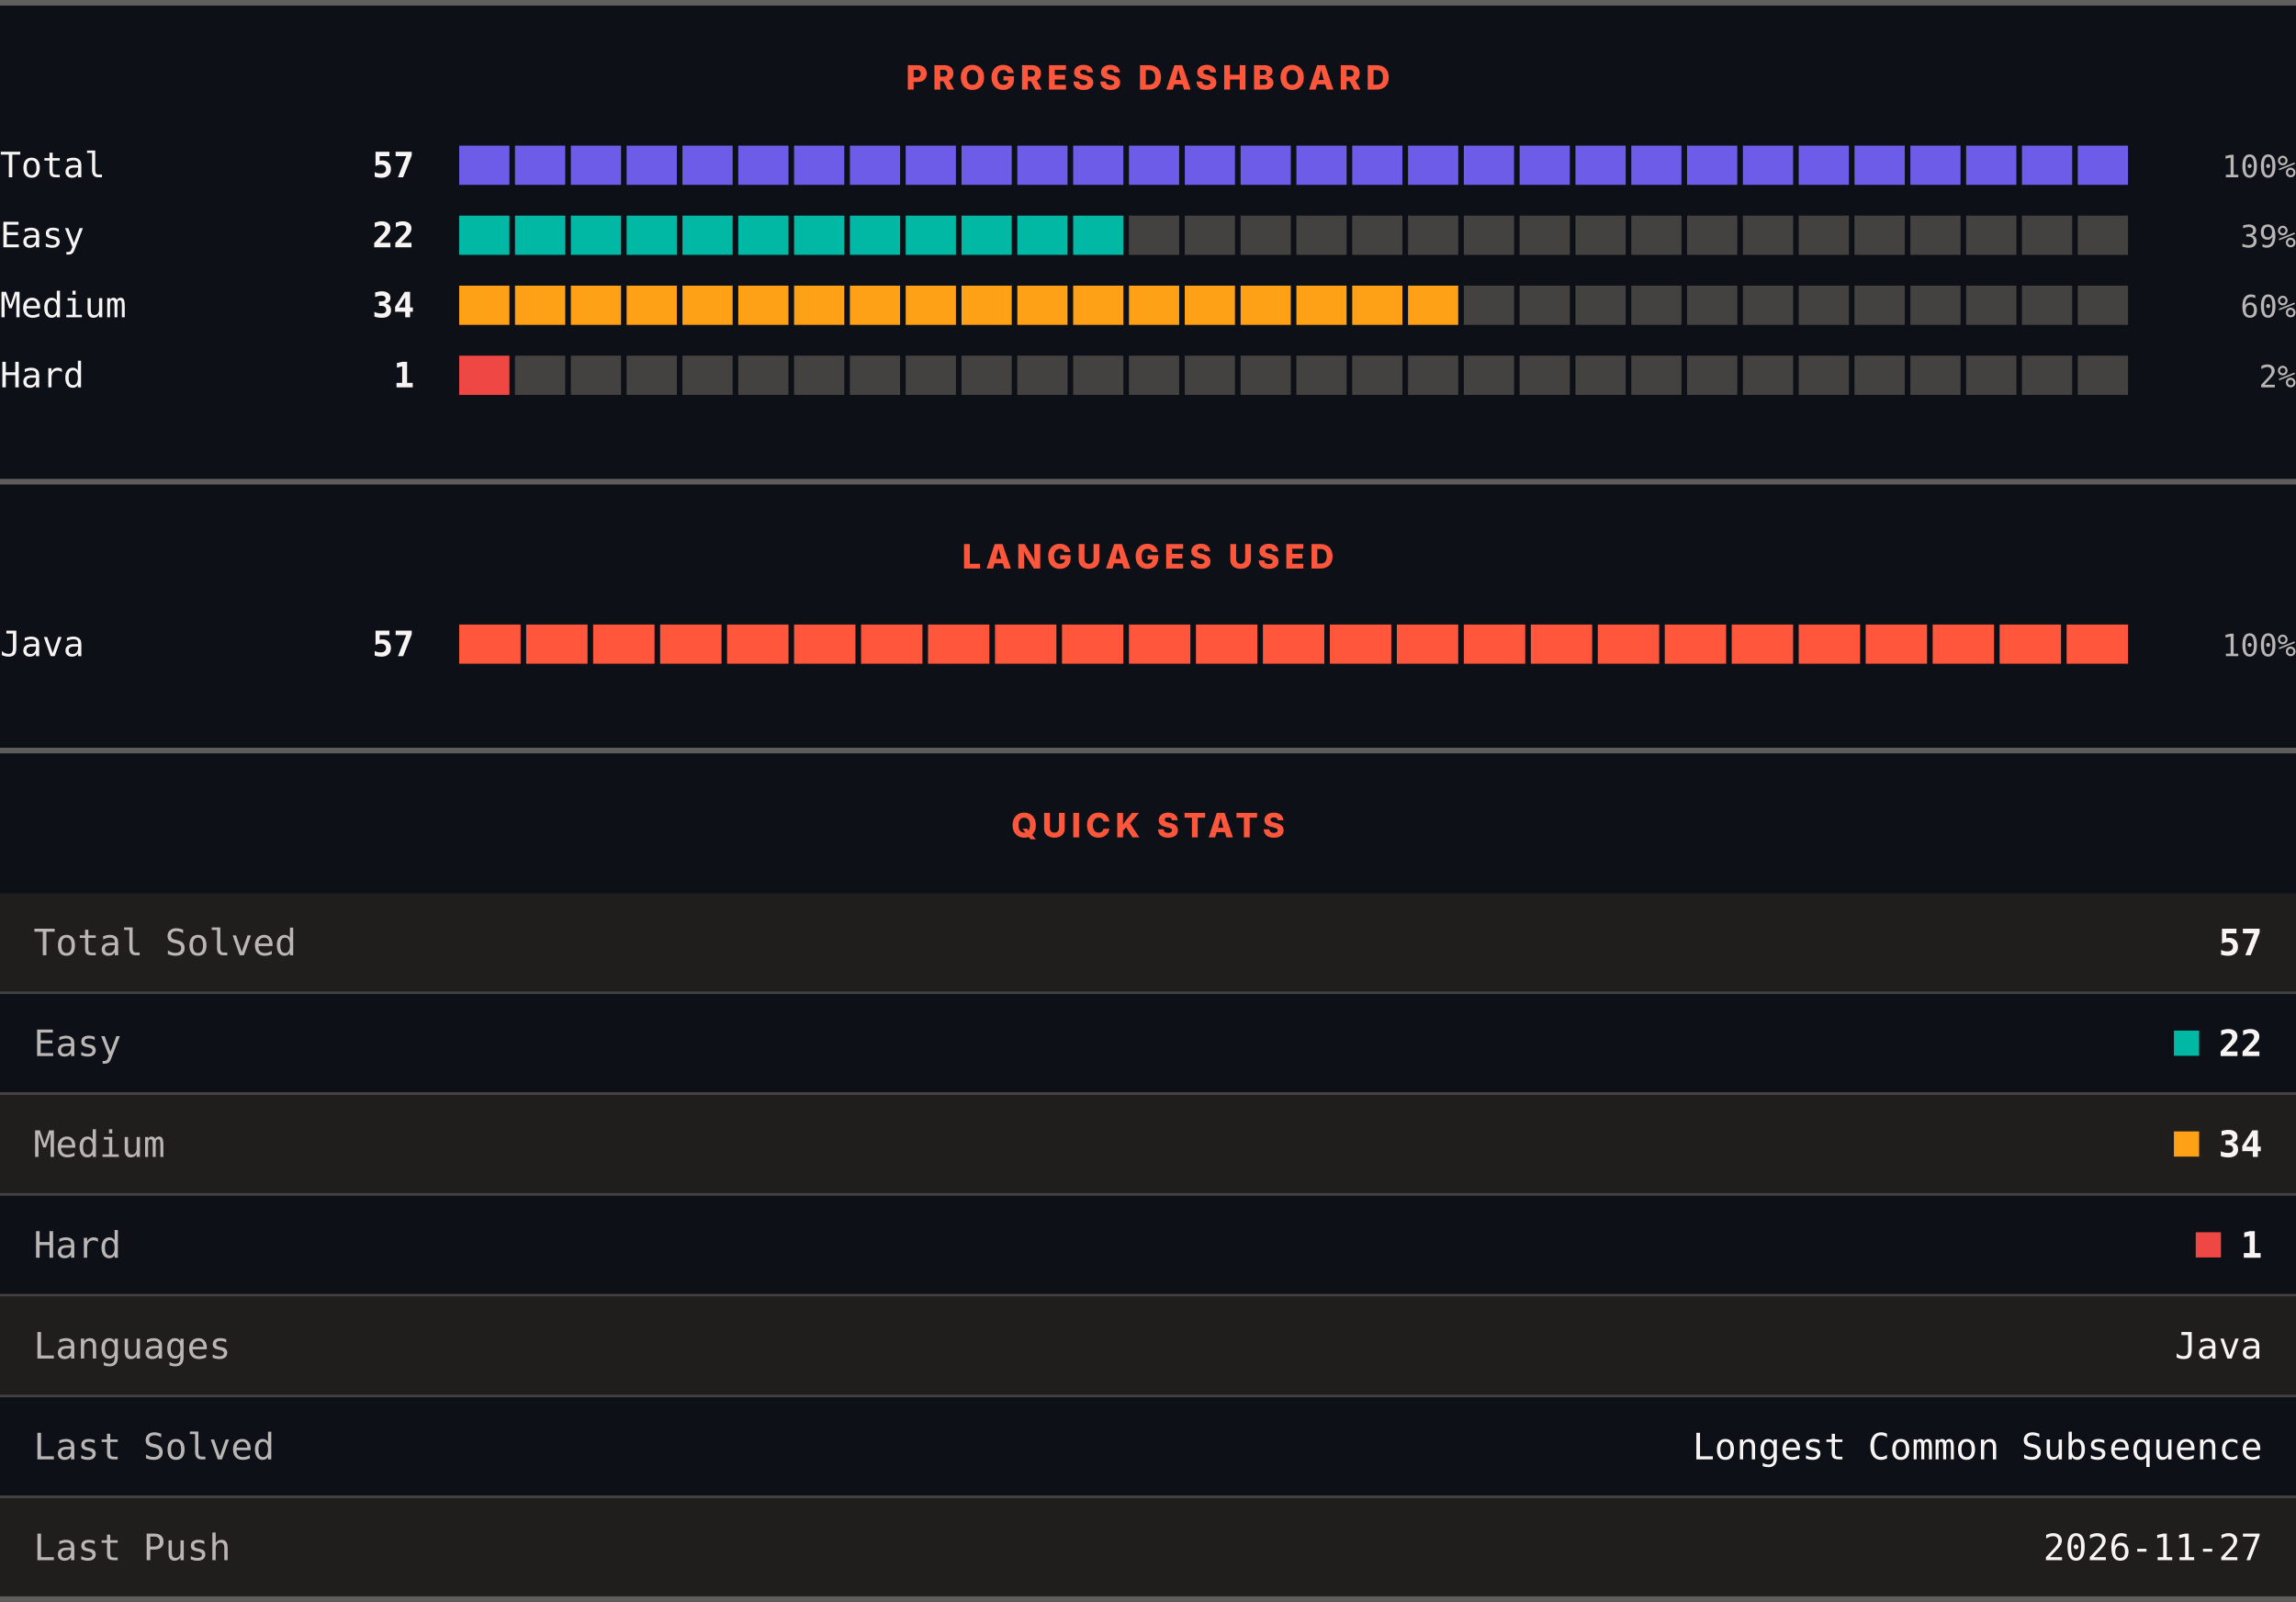
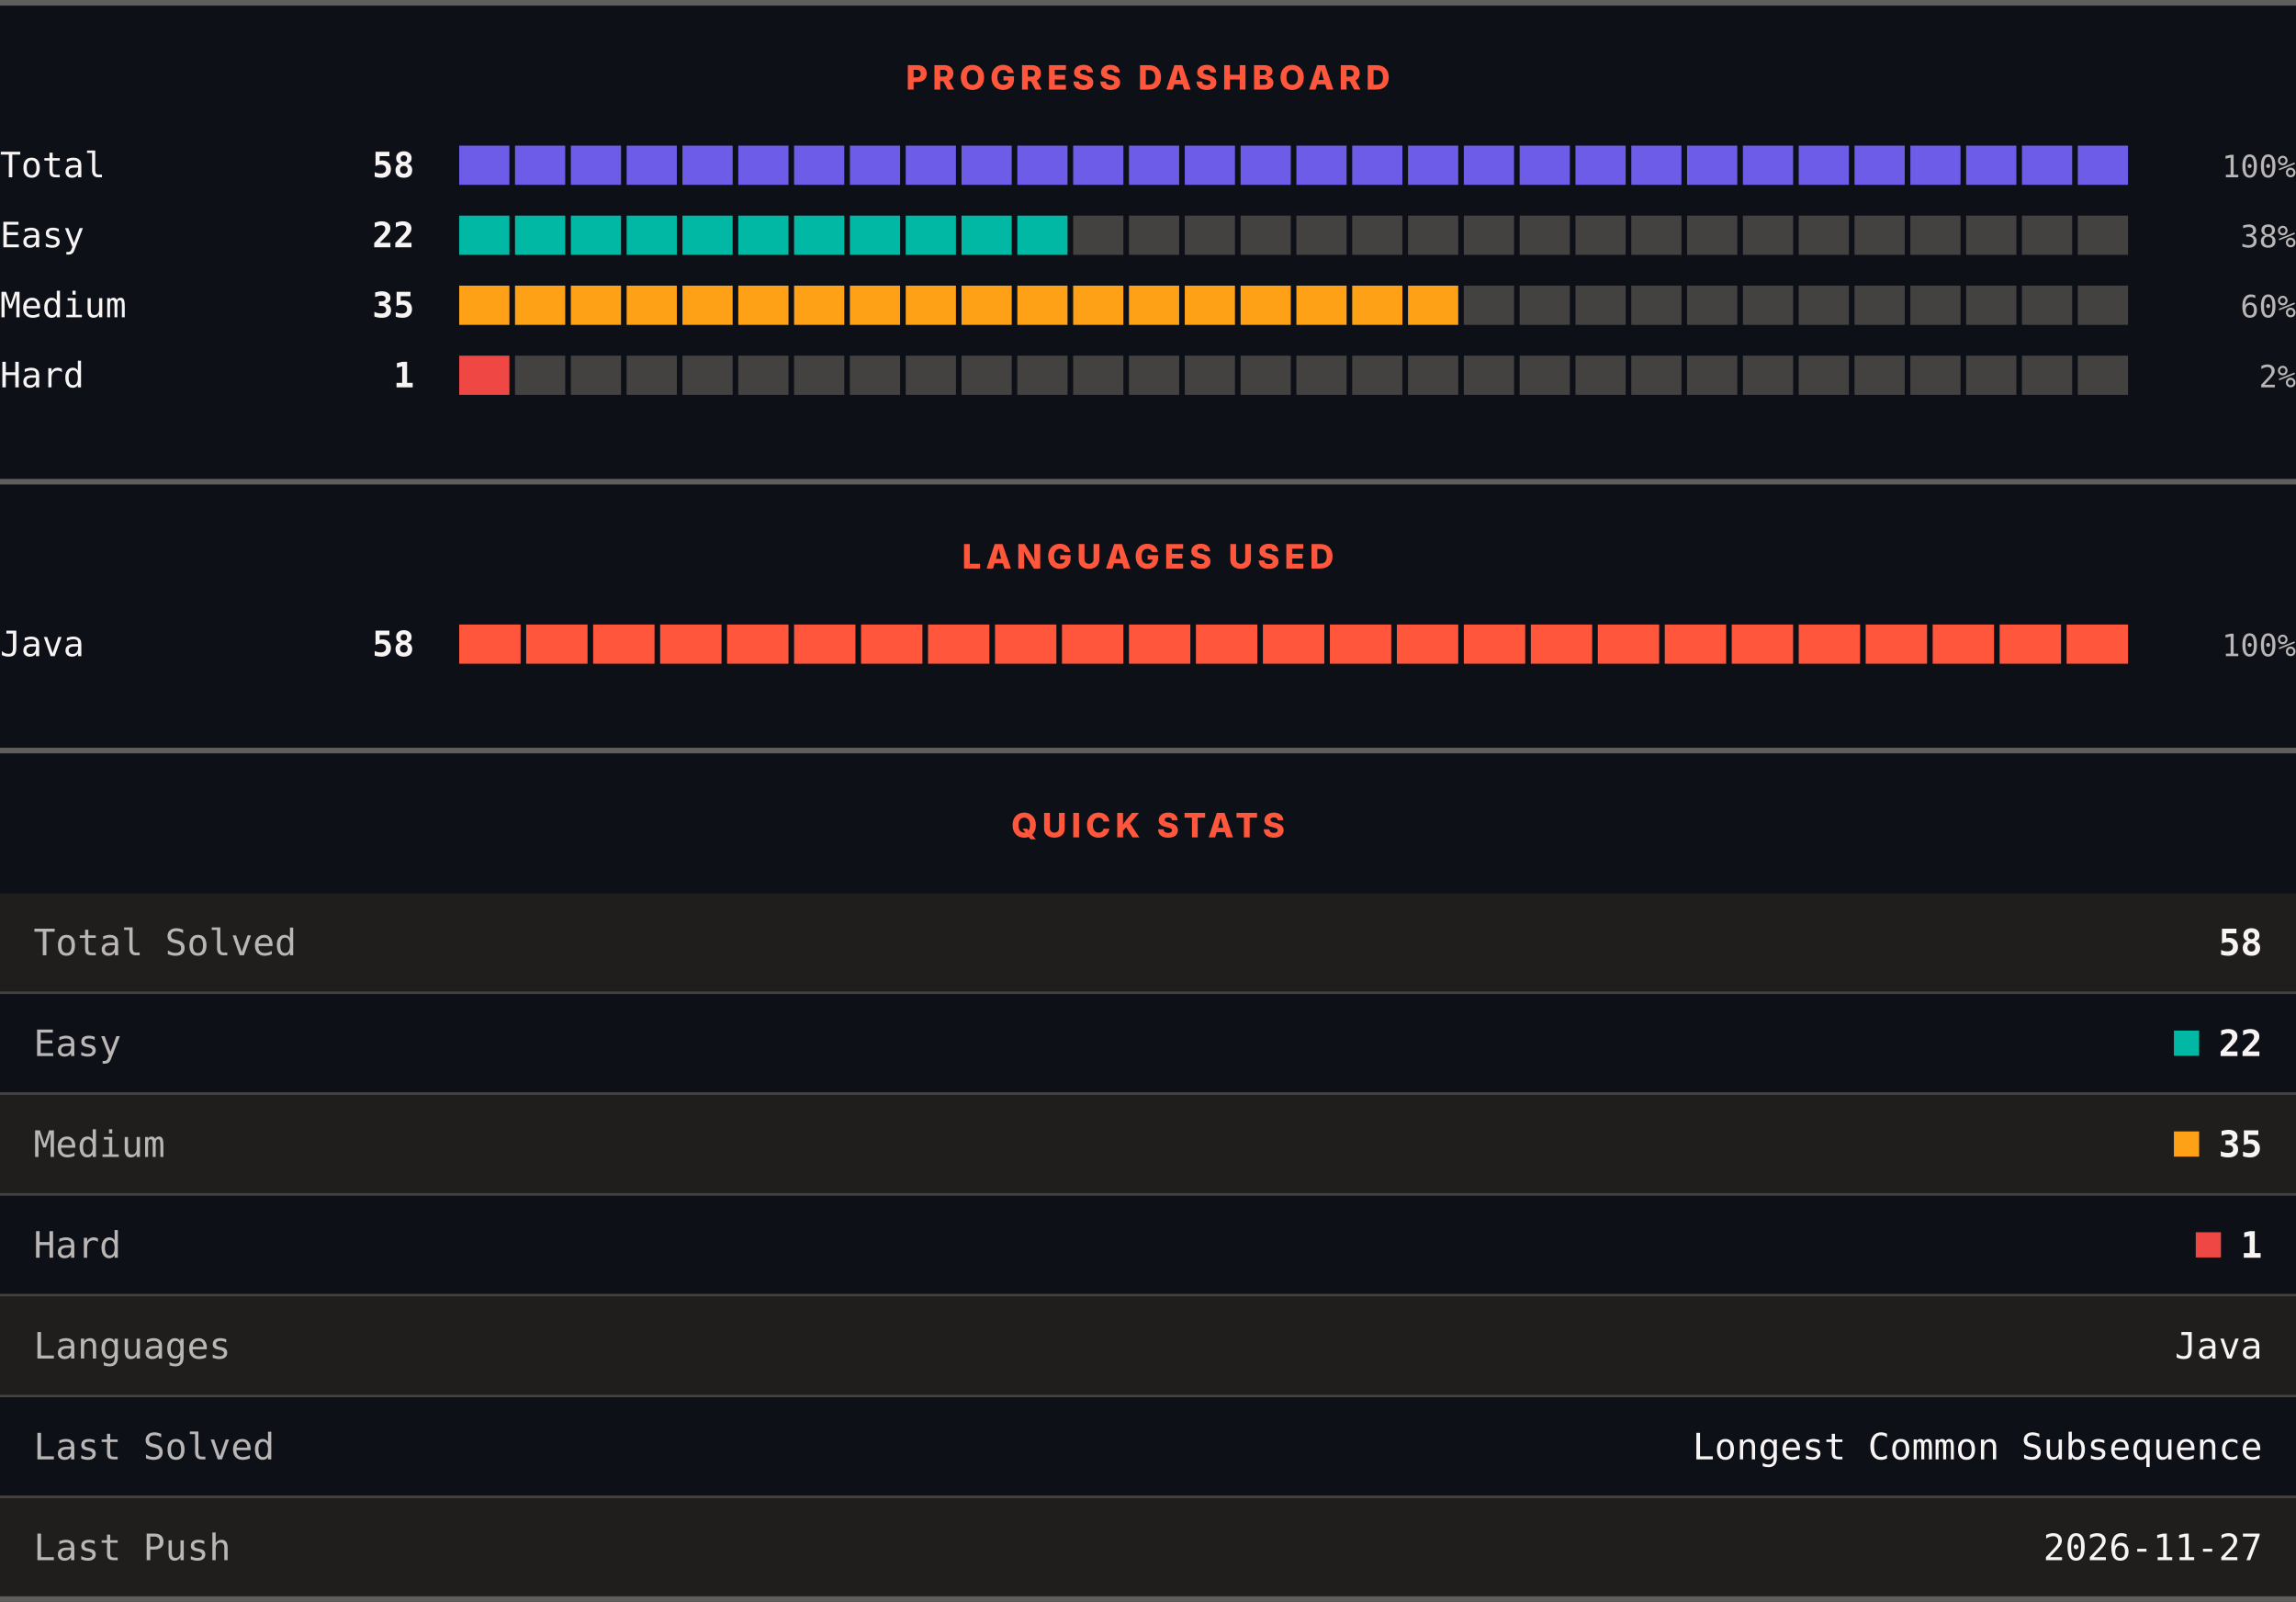
<svg xmlns="http://www.w3.org/2000/svg" width="820" height="572" viewBox="0 0 820 572" role="img" aria-label="LeetCode progress, languages and quick stats">
  <rect width="820" height="572" fill="#0d1117" />
  <rect x="0" y="0" width="820" height="2" fill="#605d5d" />
  <text x="410" y="32" text-anchor="middle" font-family="Archivo, system-ui, -apple-system, Segoe UI, sans-serif" font-size="12" font-weight="800" letter-spacing="1.68" fill="#ff563c">PROGRESS DASHBOARD</text>
  <text x="0" y="63.3" font-family="ui-monospace, SFMono-Regular, Menlo, Consolas, monospace" font-size="12.5" fill="#f8f4f4">Total</text>
-   <text x="148" y="63.3" text-anchor="end" font-family="ui-monospace, SFMono-Regular, Menlo, Consolas, monospace" font-size="12.5" font-weight="700" fill="#f8f4f4">57</text>
+   <text x="148" y="63.3" text-anchor="end" font-family="ui-monospace, SFMono-Regular, Menlo, Consolas, monospace" font-size="12.5" font-weight="700" fill="#f8f4f4">58</text>
  <rect x="164.00" y="52" width="17.93" height="14" fill="#6c5ce7" />
  <rect x="183.93" y="52" width="17.93" height="14" fill="#6c5ce7" />
  <rect x="203.87" y="52" width="17.93" height="14" fill="#6c5ce7" />
  <rect x="223.80" y="52" width="17.93" height="14" fill="#6c5ce7" />
  <rect x="243.73" y="52" width="17.93" height="14" fill="#6c5ce7" />
  <rect x="263.67" y="52" width="17.93" height="14" fill="#6c5ce7" />
  <rect x="283.60" y="52" width="17.93" height="14" fill="#6c5ce7" />
  <rect x="303.53" y="52" width="17.93" height="14" fill="#6c5ce7" />
  <rect x="323.47" y="52" width="17.93" height="14" fill="#6c5ce7" />
  <rect x="343.40" y="52" width="17.93" height="14" fill="#6c5ce7" />
  <rect x="363.33" y="52" width="17.93" height="14" fill="#6c5ce7" />
  <rect x="383.27" y="52" width="17.93" height="14" fill="#6c5ce7" />
  <rect x="403.20" y="52" width="17.93" height="14" fill="#6c5ce7" />
  <rect x="423.13" y="52" width="17.93" height="14" fill="#6c5ce7" />
  <rect x="443.07" y="52" width="17.93" height="14" fill="#6c5ce7" />
  <rect x="463.00" y="52" width="17.93" height="14" fill="#6c5ce7" />
  <rect x="482.93" y="52" width="17.93" height="14" fill="#6c5ce7" />
  <rect x="502.87" y="52" width="17.93" height="14" fill="#6c5ce7" />
  <rect x="522.80" y="52" width="17.93" height="14" fill="#6c5ce7" />
  <rect x="542.73" y="52" width="17.93" height="14" fill="#6c5ce7" />
  <rect x="562.67" y="52" width="17.93" height="14" fill="#6c5ce7" />
  <rect x="582.60" y="52" width="17.93" height="14" fill="#6c5ce7" />
  <rect x="602.53" y="52" width="17.93" height="14" fill="#6c5ce7" />
  <rect x="622.47" y="52" width="17.93" height="14" fill="#6c5ce7" />
  <rect x="642.40" y="52" width="17.93" height="14" fill="#6c5ce7" />
  <rect x="662.33" y="52" width="17.93" height="14" fill="#6c5ce7" />
  <rect x="682.27" y="52" width="17.93" height="14" fill="#6c5ce7" />
  <rect x="702.20" y="52" width="17.93" height="14" fill="#6c5ce7" />
  <rect x="722.13" y="52" width="17.93" height="14" fill="#6c5ce7" />
  <rect x="742.07" y="52" width="17.93" height="14" fill="#6c5ce7" />
  <text x="820" y="63.3" text-anchor="end" font-family="ui-monospace, SFMono-Regular, Menlo, Consolas, monospace" font-size="11" fill="#bab6b6">100%</text>
  <text x="0" y="88.3" font-family="ui-monospace, SFMono-Regular, Menlo, Consolas, monospace" font-size="12.5" fill="#f8f4f4">Easy</text>
  <text x="148" y="88.3" text-anchor="end" font-family="ui-monospace, SFMono-Regular, Menlo, Consolas, monospace" font-size="12.5" font-weight="700" fill="#f8f4f4">22</text>
  <rect x="164.00" y="77" width="17.93" height="14" fill="#00b8a3" />
  <rect x="183.93" y="77" width="17.93" height="14" fill="#00b8a3" />
  <rect x="203.87" y="77" width="17.93" height="14" fill="#00b8a3" />
  <rect x="223.80" y="77" width="17.93" height="14" fill="#00b8a3" />
  <rect x="243.73" y="77" width="17.93" height="14" fill="#00b8a3" />
  <rect x="263.67" y="77" width="17.93" height="14" fill="#00b8a3" />
  <rect x="283.60" y="77" width="17.93" height="14" fill="#00b8a3" />
  <rect x="303.53" y="77" width="17.93" height="14" fill="#00b8a3" />
  <rect x="323.47" y="77" width="17.93" height="14" fill="#00b8a3" />
  <rect x="343.40" y="77" width="17.93" height="14" fill="#00b8a3" />
  <rect x="363.33" y="77" width="17.93" height="14" fill="#00b8a3" />
-   <rect x="383.27" y="77" width="17.93" height="14" fill="#00b8a3" />
+   <rect x="383.27" y="77" width="17.93" height="14" fill="#444141" />
  <rect x="403.20" y="77" width="17.93" height="14" fill="#444141" />
  <rect x="423.13" y="77" width="17.93" height="14" fill="#444141" />
  <rect x="443.07" y="77" width="17.93" height="14" fill="#444141" />
  <rect x="463.00" y="77" width="17.93" height="14" fill="#444141" />
  <rect x="482.93" y="77" width="17.93" height="14" fill="#444141" />
  <rect x="502.87" y="77" width="17.93" height="14" fill="#444141" />
  <rect x="522.80" y="77" width="17.93" height="14" fill="#444141" />
  <rect x="542.73" y="77" width="17.93" height="14" fill="#444141" />
  <rect x="562.67" y="77" width="17.93" height="14" fill="#444141" />
  <rect x="582.60" y="77" width="17.93" height="14" fill="#444141" />
  <rect x="602.53" y="77" width="17.93" height="14" fill="#444141" />
  <rect x="622.47" y="77" width="17.93" height="14" fill="#444141" />
  <rect x="642.40" y="77" width="17.93" height="14" fill="#444141" />
  <rect x="662.33" y="77" width="17.93" height="14" fill="#444141" />
  <rect x="682.27" y="77" width="17.93" height="14" fill="#444141" />
  <rect x="702.20" y="77" width="17.93" height="14" fill="#444141" />
  <rect x="722.13" y="77" width="17.93" height="14" fill="#444141" />
  <rect x="742.07" y="77" width="17.93" height="14" fill="#444141" />
-   <text x="820" y="88.3" text-anchor="end" font-family="ui-monospace, SFMono-Regular, Menlo, Consolas, monospace" font-size="11" fill="#bab6b6">39%</text>
+   <text x="820" y="88.3" text-anchor="end" font-family="ui-monospace, SFMono-Regular, Menlo, Consolas, monospace" font-size="11" fill="#bab6b6">38%</text>
  <text x="0" y="113.3" font-family="ui-monospace, SFMono-Regular, Menlo, Consolas, monospace" font-size="12.5" fill="#f8f4f4">Medium</text>
-   <text x="148" y="113.3" text-anchor="end" font-family="ui-monospace, SFMono-Regular, Menlo, Consolas, monospace" font-size="12.5" font-weight="700" fill="#f8f4f4">34</text>
+   <text x="148" y="113.3" text-anchor="end" font-family="ui-monospace, SFMono-Regular, Menlo, Consolas, monospace" font-size="12.5" font-weight="700" fill="#f8f4f4">35</text>
  <rect x="164.00" y="102" width="17.93" height="14" fill="#ffa116" />
  <rect x="183.93" y="102" width="17.93" height="14" fill="#ffa116" />
  <rect x="203.87" y="102" width="17.93" height="14" fill="#ffa116" />
  <rect x="223.80" y="102" width="17.93" height="14" fill="#ffa116" />
  <rect x="243.73" y="102" width="17.93" height="14" fill="#ffa116" />
  <rect x="263.67" y="102" width="17.93" height="14" fill="#ffa116" />
  <rect x="283.60" y="102" width="17.93" height="14" fill="#ffa116" />
  <rect x="303.53" y="102" width="17.93" height="14" fill="#ffa116" />
  <rect x="323.47" y="102" width="17.93" height="14" fill="#ffa116" />
  <rect x="343.40" y="102" width="17.93" height="14" fill="#ffa116" />
  <rect x="363.33" y="102" width="17.93" height="14" fill="#ffa116" />
  <rect x="383.27" y="102" width="17.93" height="14" fill="#ffa116" />
  <rect x="403.20" y="102" width="17.93" height="14" fill="#ffa116" />
  <rect x="423.13" y="102" width="17.93" height="14" fill="#ffa116" />
  <rect x="443.07" y="102" width="17.93" height="14" fill="#ffa116" />
  <rect x="463.00" y="102" width="17.93" height="14" fill="#ffa116" />
  <rect x="482.93" y="102" width="17.93" height="14" fill="#ffa116" />
  <rect x="502.87" y="102" width="17.93" height="14" fill="#ffa116" />
  <rect x="522.80" y="102" width="17.93" height="14" fill="#444141" />
  <rect x="542.73" y="102" width="17.93" height="14" fill="#444141" />
  <rect x="562.67" y="102" width="17.93" height="14" fill="#444141" />
  <rect x="582.60" y="102" width="17.93" height="14" fill="#444141" />
  <rect x="602.53" y="102" width="17.93" height="14" fill="#444141" />
  <rect x="622.47" y="102" width="17.93" height="14" fill="#444141" />
  <rect x="642.40" y="102" width="17.93" height="14" fill="#444141" />
  <rect x="662.33" y="102" width="17.93" height="14" fill="#444141" />
  <rect x="682.27" y="102" width="17.93" height="14" fill="#444141" />
  <rect x="702.20" y="102" width="17.93" height="14" fill="#444141" />
  <rect x="722.13" y="102" width="17.93" height="14" fill="#444141" />
  <rect x="742.07" y="102" width="17.93" height="14" fill="#444141" />
  <text x="820" y="113.3" text-anchor="end" font-family="ui-monospace, SFMono-Regular, Menlo, Consolas, monospace" font-size="11" fill="#bab6b6">60%</text>
  <text x="0" y="138.3" font-family="ui-monospace, SFMono-Regular, Menlo, Consolas, monospace" font-size="12.5" fill="#f8f4f4">Hard</text>
  <text x="148" y="138.3" text-anchor="end" font-family="ui-monospace, SFMono-Regular, Menlo, Consolas, monospace" font-size="12.5" font-weight="700" fill="#f8f4f4">1</text>
  <rect x="164.00" y="127" width="17.93" height="14" fill="#ef4743" />
  <rect x="183.93" y="127" width="17.93" height="14" fill="#444141" />
  <rect x="203.87" y="127" width="17.93" height="14" fill="#444141" />
  <rect x="223.80" y="127" width="17.93" height="14" fill="#444141" />
  <rect x="243.73" y="127" width="17.93" height="14" fill="#444141" />
  <rect x="263.67" y="127" width="17.93" height="14" fill="#444141" />
  <rect x="283.60" y="127" width="17.93" height="14" fill="#444141" />
  <rect x="303.53" y="127" width="17.93" height="14" fill="#444141" />
  <rect x="323.47" y="127" width="17.93" height="14" fill="#444141" />
  <rect x="343.40" y="127" width="17.93" height="14" fill="#444141" />
  <rect x="363.33" y="127" width="17.93" height="14" fill="#444141" />
  <rect x="383.27" y="127" width="17.93" height="14" fill="#444141" />
  <rect x="403.20" y="127" width="17.93" height="14" fill="#444141" />
  <rect x="423.13" y="127" width="17.93" height="14" fill="#444141" />
  <rect x="443.07" y="127" width="17.93" height="14" fill="#444141" />
  <rect x="463.00" y="127" width="17.93" height="14" fill="#444141" />
  <rect x="482.93" y="127" width="17.93" height="14" fill="#444141" />
  <rect x="502.87" y="127" width="17.93" height="14" fill="#444141" />
  <rect x="522.80" y="127" width="17.93" height="14" fill="#444141" />
  <rect x="542.73" y="127" width="17.93" height="14" fill="#444141" />
  <rect x="562.67" y="127" width="17.93" height="14" fill="#444141" />
  <rect x="582.60" y="127" width="17.93" height="14" fill="#444141" />
  <rect x="602.53" y="127" width="17.93" height="14" fill="#444141" />
  <rect x="622.47" y="127" width="17.93" height="14" fill="#444141" />
  <rect x="642.40" y="127" width="17.93" height="14" fill="#444141" />
  <rect x="662.33" y="127" width="17.93" height="14" fill="#444141" />
  <rect x="682.27" y="127" width="17.93" height="14" fill="#444141" />
  <rect x="702.20" y="127" width="17.93" height="14" fill="#444141" />
  <rect x="722.13" y="127" width="17.93" height="14" fill="#444141" />
  <rect x="742.07" y="127" width="17.93" height="14" fill="#444141" />
  <text x="820" y="138.3" text-anchor="end" font-family="ui-monospace, SFMono-Regular, Menlo, Consolas, monospace" font-size="11" fill="#bab6b6">2%</text>
  <rect x="0" y="171" width="820" height="2" fill="#605d5d" />
  <text x="410" y="203" text-anchor="middle" font-family="Archivo, system-ui, -apple-system, Segoe UI, sans-serif" font-size="12" font-weight="800" letter-spacing="1.68" fill="#ff563c">LANGUAGES USED</text>
  <text x="0" y="234.3" font-family="ui-monospace, SFMono-Regular, Menlo, Consolas, monospace" font-size="12.5" fill="#f8f4f4">Java</text>
-   <text x="148" y="234.3" text-anchor="end" font-family="ui-monospace, SFMono-Regular, Menlo, Consolas, monospace" font-size="12.5" font-weight="700" fill="#f8f4f4">57</text>
+   <text x="148" y="234.3" text-anchor="end" font-family="ui-monospace, SFMono-Regular, Menlo, Consolas, monospace" font-size="12.5" font-weight="700" fill="#f8f4f4">58</text>
  <rect x="164.00" y="223" width="21.92" height="14" fill="#ff563c" />
  <rect x="187.92" y="223" width="21.92" height="14" fill="#ff563c" />
  <rect x="211.84" y="223" width="21.92" height="14" fill="#ff563c" />
  <rect x="235.76" y="223" width="21.92" height="14" fill="#ff563c" />
  <rect x="259.68" y="223" width="21.92" height="14" fill="#ff563c" />
  <rect x="283.60" y="223" width="21.92" height="14" fill="#ff563c" />
  <rect x="307.52" y="223" width="21.92" height="14" fill="#ff563c" />
  <rect x="331.44" y="223" width="21.92" height="14" fill="#ff563c" />
  <rect x="355.36" y="223" width="21.92" height="14" fill="#ff563c" />
  <rect x="379.28" y="223" width="21.92" height="14" fill="#ff563c" />
  <rect x="403.20" y="223" width="21.92" height="14" fill="#ff563c" />
  <rect x="427.12" y="223" width="21.92" height="14" fill="#ff563c" />
  <rect x="451.04" y="223" width="21.92" height="14" fill="#ff563c" />
  <rect x="474.96" y="223" width="21.92" height="14" fill="#ff563c" />
  <rect x="498.88" y="223" width="21.92" height="14" fill="#ff563c" />
  <rect x="522.80" y="223" width="21.92" height="14" fill="#ff563c" />
  <rect x="546.72" y="223" width="21.92" height="14" fill="#ff563c" />
  <rect x="570.64" y="223" width="21.92" height="14" fill="#ff563c" />
  <rect x="594.56" y="223" width="21.92" height="14" fill="#ff563c" />
  <rect x="618.48" y="223" width="21.92" height="14" fill="#ff563c" />
  <rect x="642.40" y="223" width="21.92" height="14" fill="#ff563c" />
  <rect x="666.32" y="223" width="21.92" height="14" fill="#ff563c" />
  <rect x="690.24" y="223" width="21.92" height="14" fill="#ff563c" />
  <rect x="714.16" y="223" width="21.92" height="14" fill="#ff563c" />
  <rect x="738.08" y="223" width="21.92" height="14" fill="#ff563c" />
  <text x="820" y="234.3" text-anchor="end" font-family="ui-monospace, SFMono-Regular, Menlo, Consolas, monospace" font-size="11" fill="#bab6b6">100%</text>
  <rect x="0" y="267" width="820" height="2" fill="#605d5d" />
  <text x="410" y="299" text-anchor="middle" font-family="Archivo, system-ui, -apple-system, Segoe UI, sans-serif" font-size="12" font-weight="800" letter-spacing="1.68" fill="#ff563c">QUICK STATS</text>
  <rect x="0" y="319" width="820" height="35" fill="#201e1d" />
  <text x="12" y="341.1" font-family="ui-monospace, SFMono-Regular, Menlo, Consolas, monospace" font-size="13" fill="#bab6b6">Total Solved</text>
-   <text x="808" y="341.1" text-anchor="end" font-family="ui-monospace, SFMono-Regular, Menlo, Consolas, monospace" font-size="13" font-weight="700" fill="#f8f4f4">57</text>
+   <text x="808" y="341.1" text-anchor="end" font-family="ui-monospace, SFMono-Regular, Menlo, Consolas, monospace" font-size="13" font-weight="700" fill="#f8f4f4">58</text>
  <rect x="0" y="354" width="820" height="1" fill="#444141" />
  <rect x="0" y="355" width="820" height="35" fill="#0d1117" />
  <text x="12" y="377.1" font-family="ui-monospace, SFMono-Regular, Menlo, Consolas, monospace" font-size="13" fill="#bab6b6">Easy</text>
  <rect x="776.4" y="368" width="9" height="9" fill="#00b8a3" />
  <text x="808" y="377.1" text-anchor="end" font-family="ui-monospace, SFMono-Regular, Menlo, Consolas, monospace" font-size="13" font-weight="700" fill="#f8f4f4">22</text>
  <rect x="0" y="390" width="820" height="1" fill="#444141" />
  <rect x="0" y="391" width="820" height="35" fill="#201e1d" />
  <text x="12" y="413.1" font-family="ui-monospace, SFMono-Regular, Menlo, Consolas, monospace" font-size="13" fill="#bab6b6">Medium</text>
  <rect x="776.4" y="404" width="9" height="9" fill="#ffa116" />
-   <text x="808" y="413.1" text-anchor="end" font-family="ui-monospace, SFMono-Regular, Menlo, Consolas, monospace" font-size="13" font-weight="700" fill="#f8f4f4">34</text>
+   <text x="808" y="413.1" text-anchor="end" font-family="ui-monospace, SFMono-Regular, Menlo, Consolas, monospace" font-size="13" font-weight="700" fill="#f8f4f4">35</text>
  <rect x="0" y="426" width="820" height="1" fill="#444141" />
  <rect x="0" y="427" width="820" height="35" fill="#0d1117" />
  <text x="12" y="449.1" font-family="ui-monospace, SFMono-Regular, Menlo, Consolas, monospace" font-size="13" fill="#bab6b6">Hard</text>
  <rect x="784.2" y="440" width="9" height="9" fill="#ef4743" />
  <text x="808" y="449.1" text-anchor="end" font-family="ui-monospace, SFMono-Regular, Menlo, Consolas, monospace" font-size="13" font-weight="700" fill="#f8f4f4">1</text>
  <rect x="0" y="462" width="820" height="1" fill="#444141" />
  <rect x="0" y="463" width="820" height="35" fill="#201e1d" />
  <text x="12" y="485.1" font-family="ui-monospace, SFMono-Regular, Menlo, Consolas, monospace" font-size="13" fill="#bab6b6">Languages</text>
  <text x="808" y="485.1" text-anchor="end" font-family="ui-monospace, SFMono-Regular, Menlo, Consolas, monospace" font-size="13" fill="#f8f4f4">Java</text>
  <rect x="0" y="498" width="820" height="1" fill="#444141" />
  <rect x="0" y="499" width="820" height="35" fill="#0d1117" />
  <text x="12" y="521.1" font-family="ui-monospace, SFMono-Regular, Menlo, Consolas, monospace" font-size="13" fill="#bab6b6">Last Solved</text>
  <text x="808" y="521.1" text-anchor="end" font-family="ui-monospace, SFMono-Regular, Menlo, Consolas, monospace" font-size="13" fill="#f8f4f4">Longest Common Subsequence</text>
  <rect x="0" y="534" width="820" height="1" fill="#444141" />
  <rect x="0" y="535" width="820" height="35" fill="#201e1d" />
  <text x="12" y="557.1" font-family="ui-monospace, SFMono-Regular, Menlo, Consolas, monospace" font-size="13" fill="#bab6b6">Last Push</text>
  <text x="808" y="557.1" text-anchor="end" font-family="ui-monospace, SFMono-Regular, Menlo, Consolas, monospace" font-size="13" fill="#f8f4f4">2026-11-27</text>
  <rect x="0" y="570" width="820" height="2" fill="#605d5d" />
</svg>
